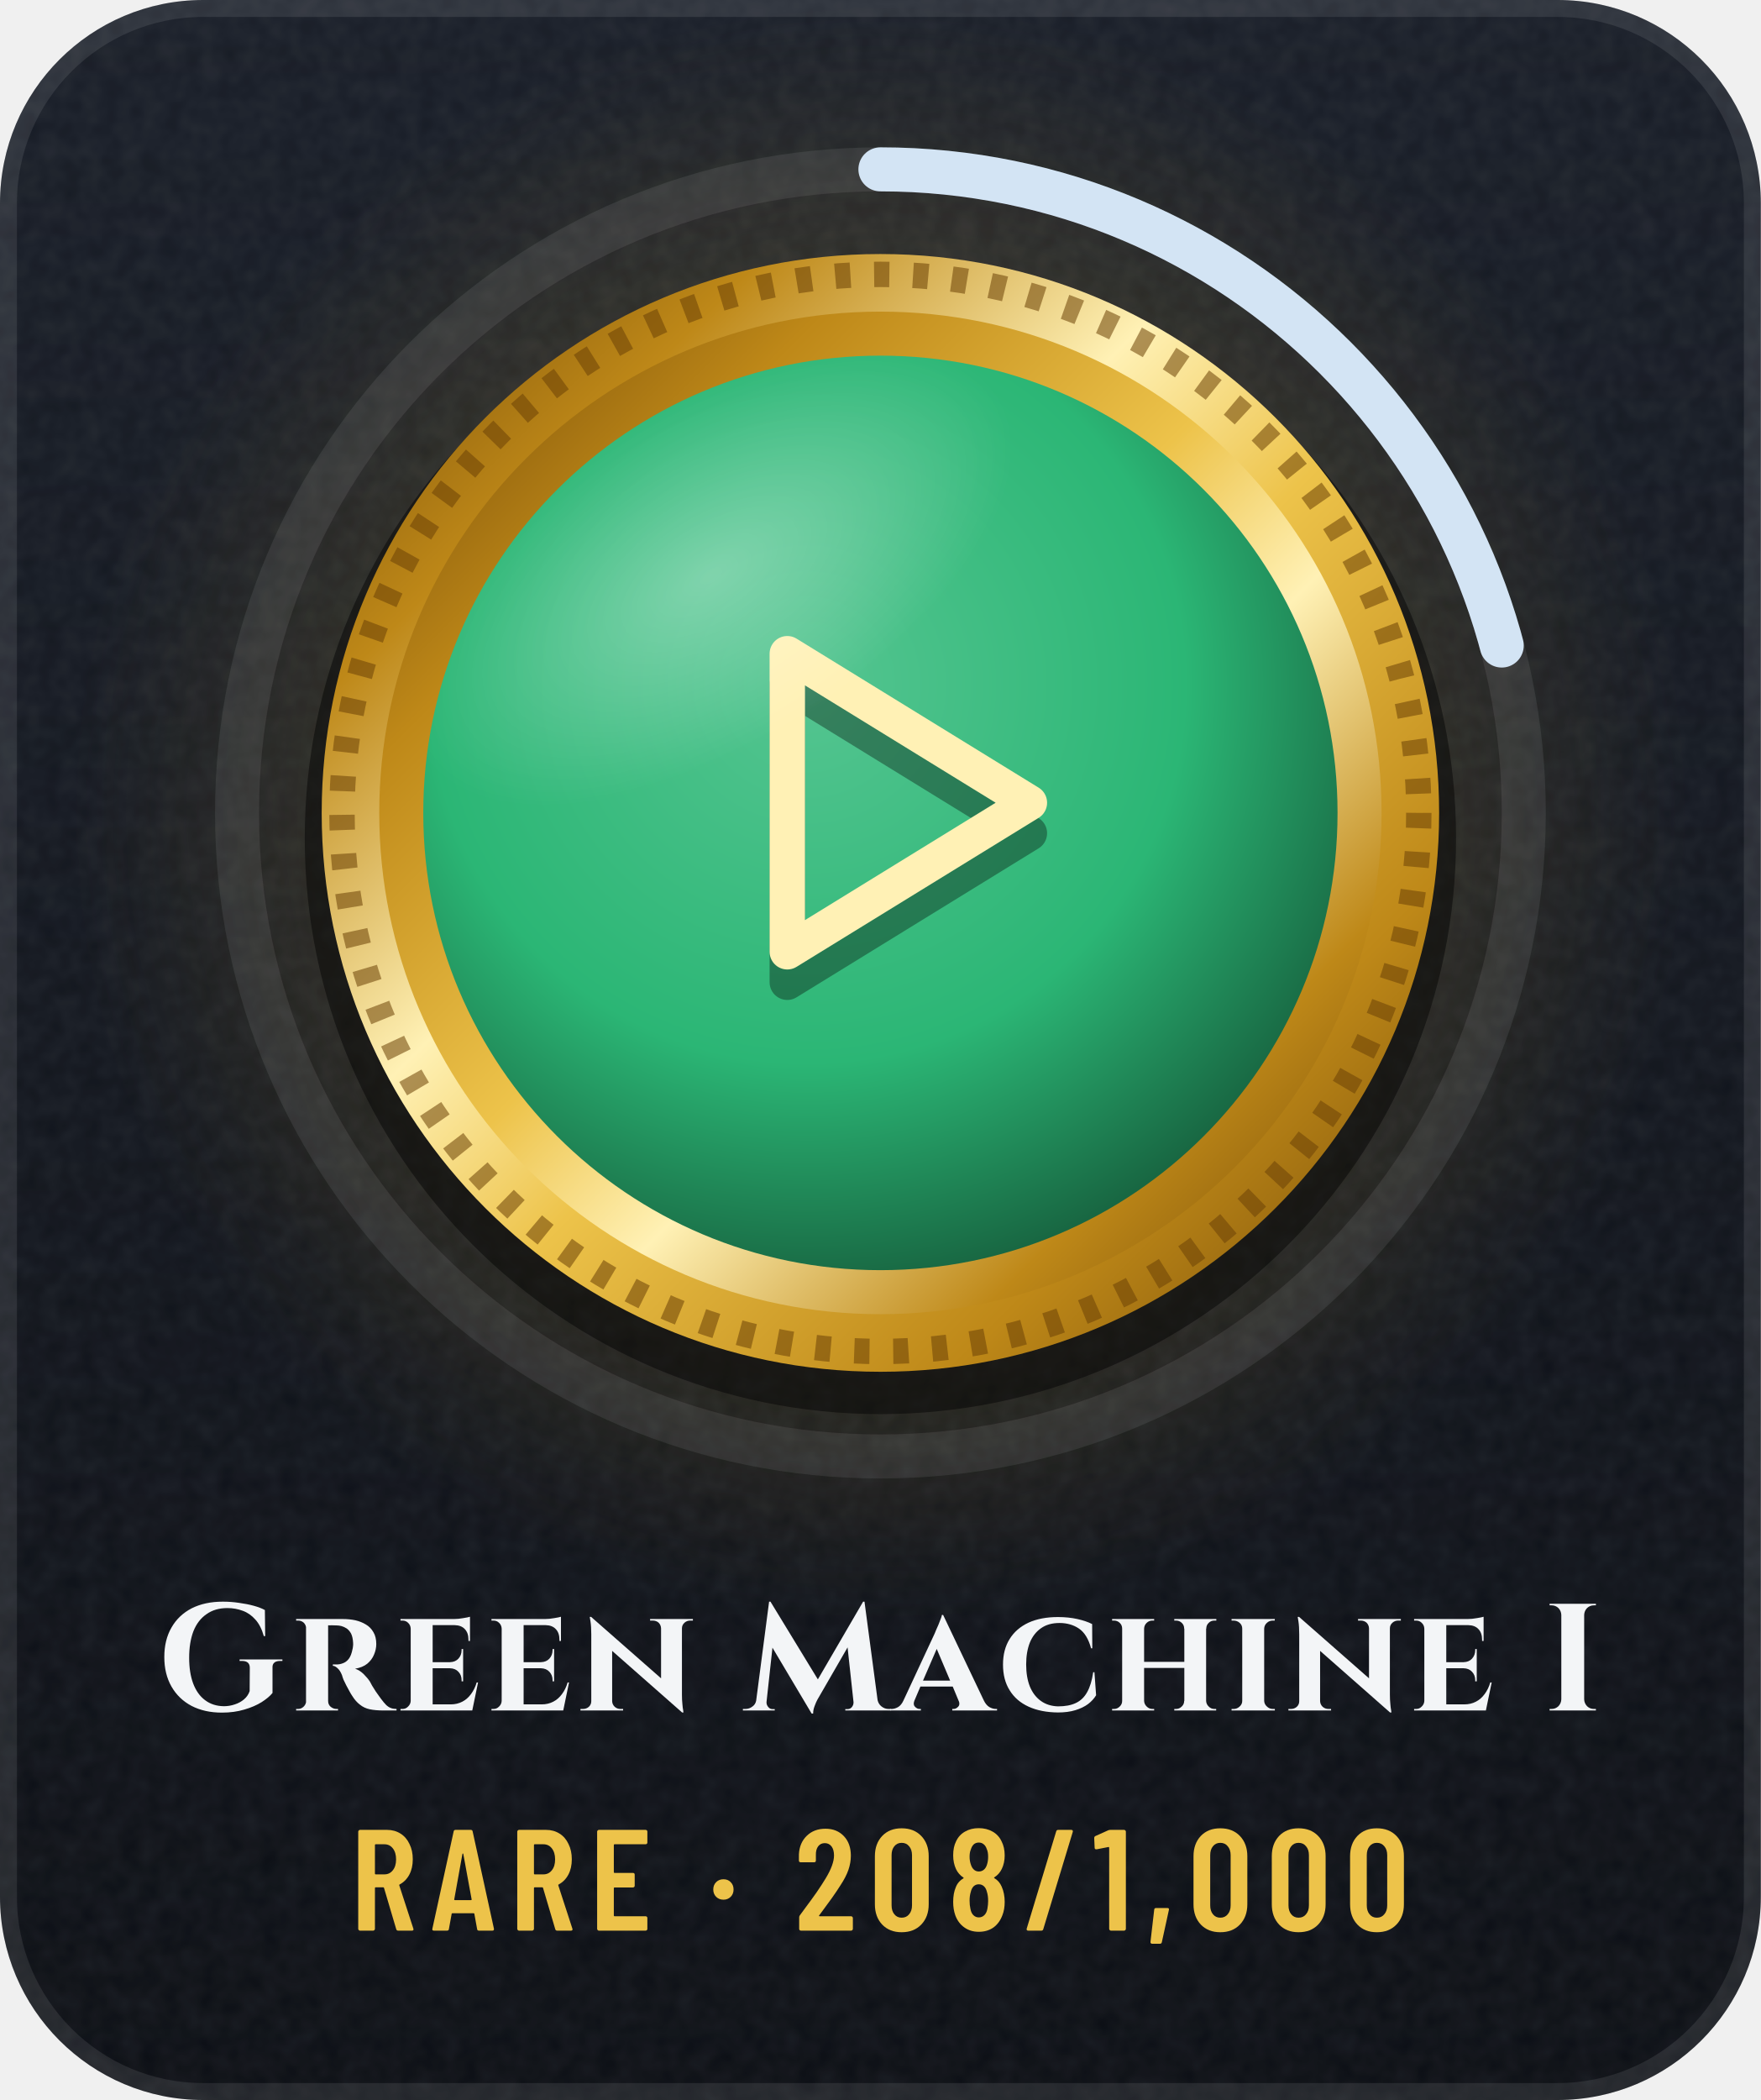
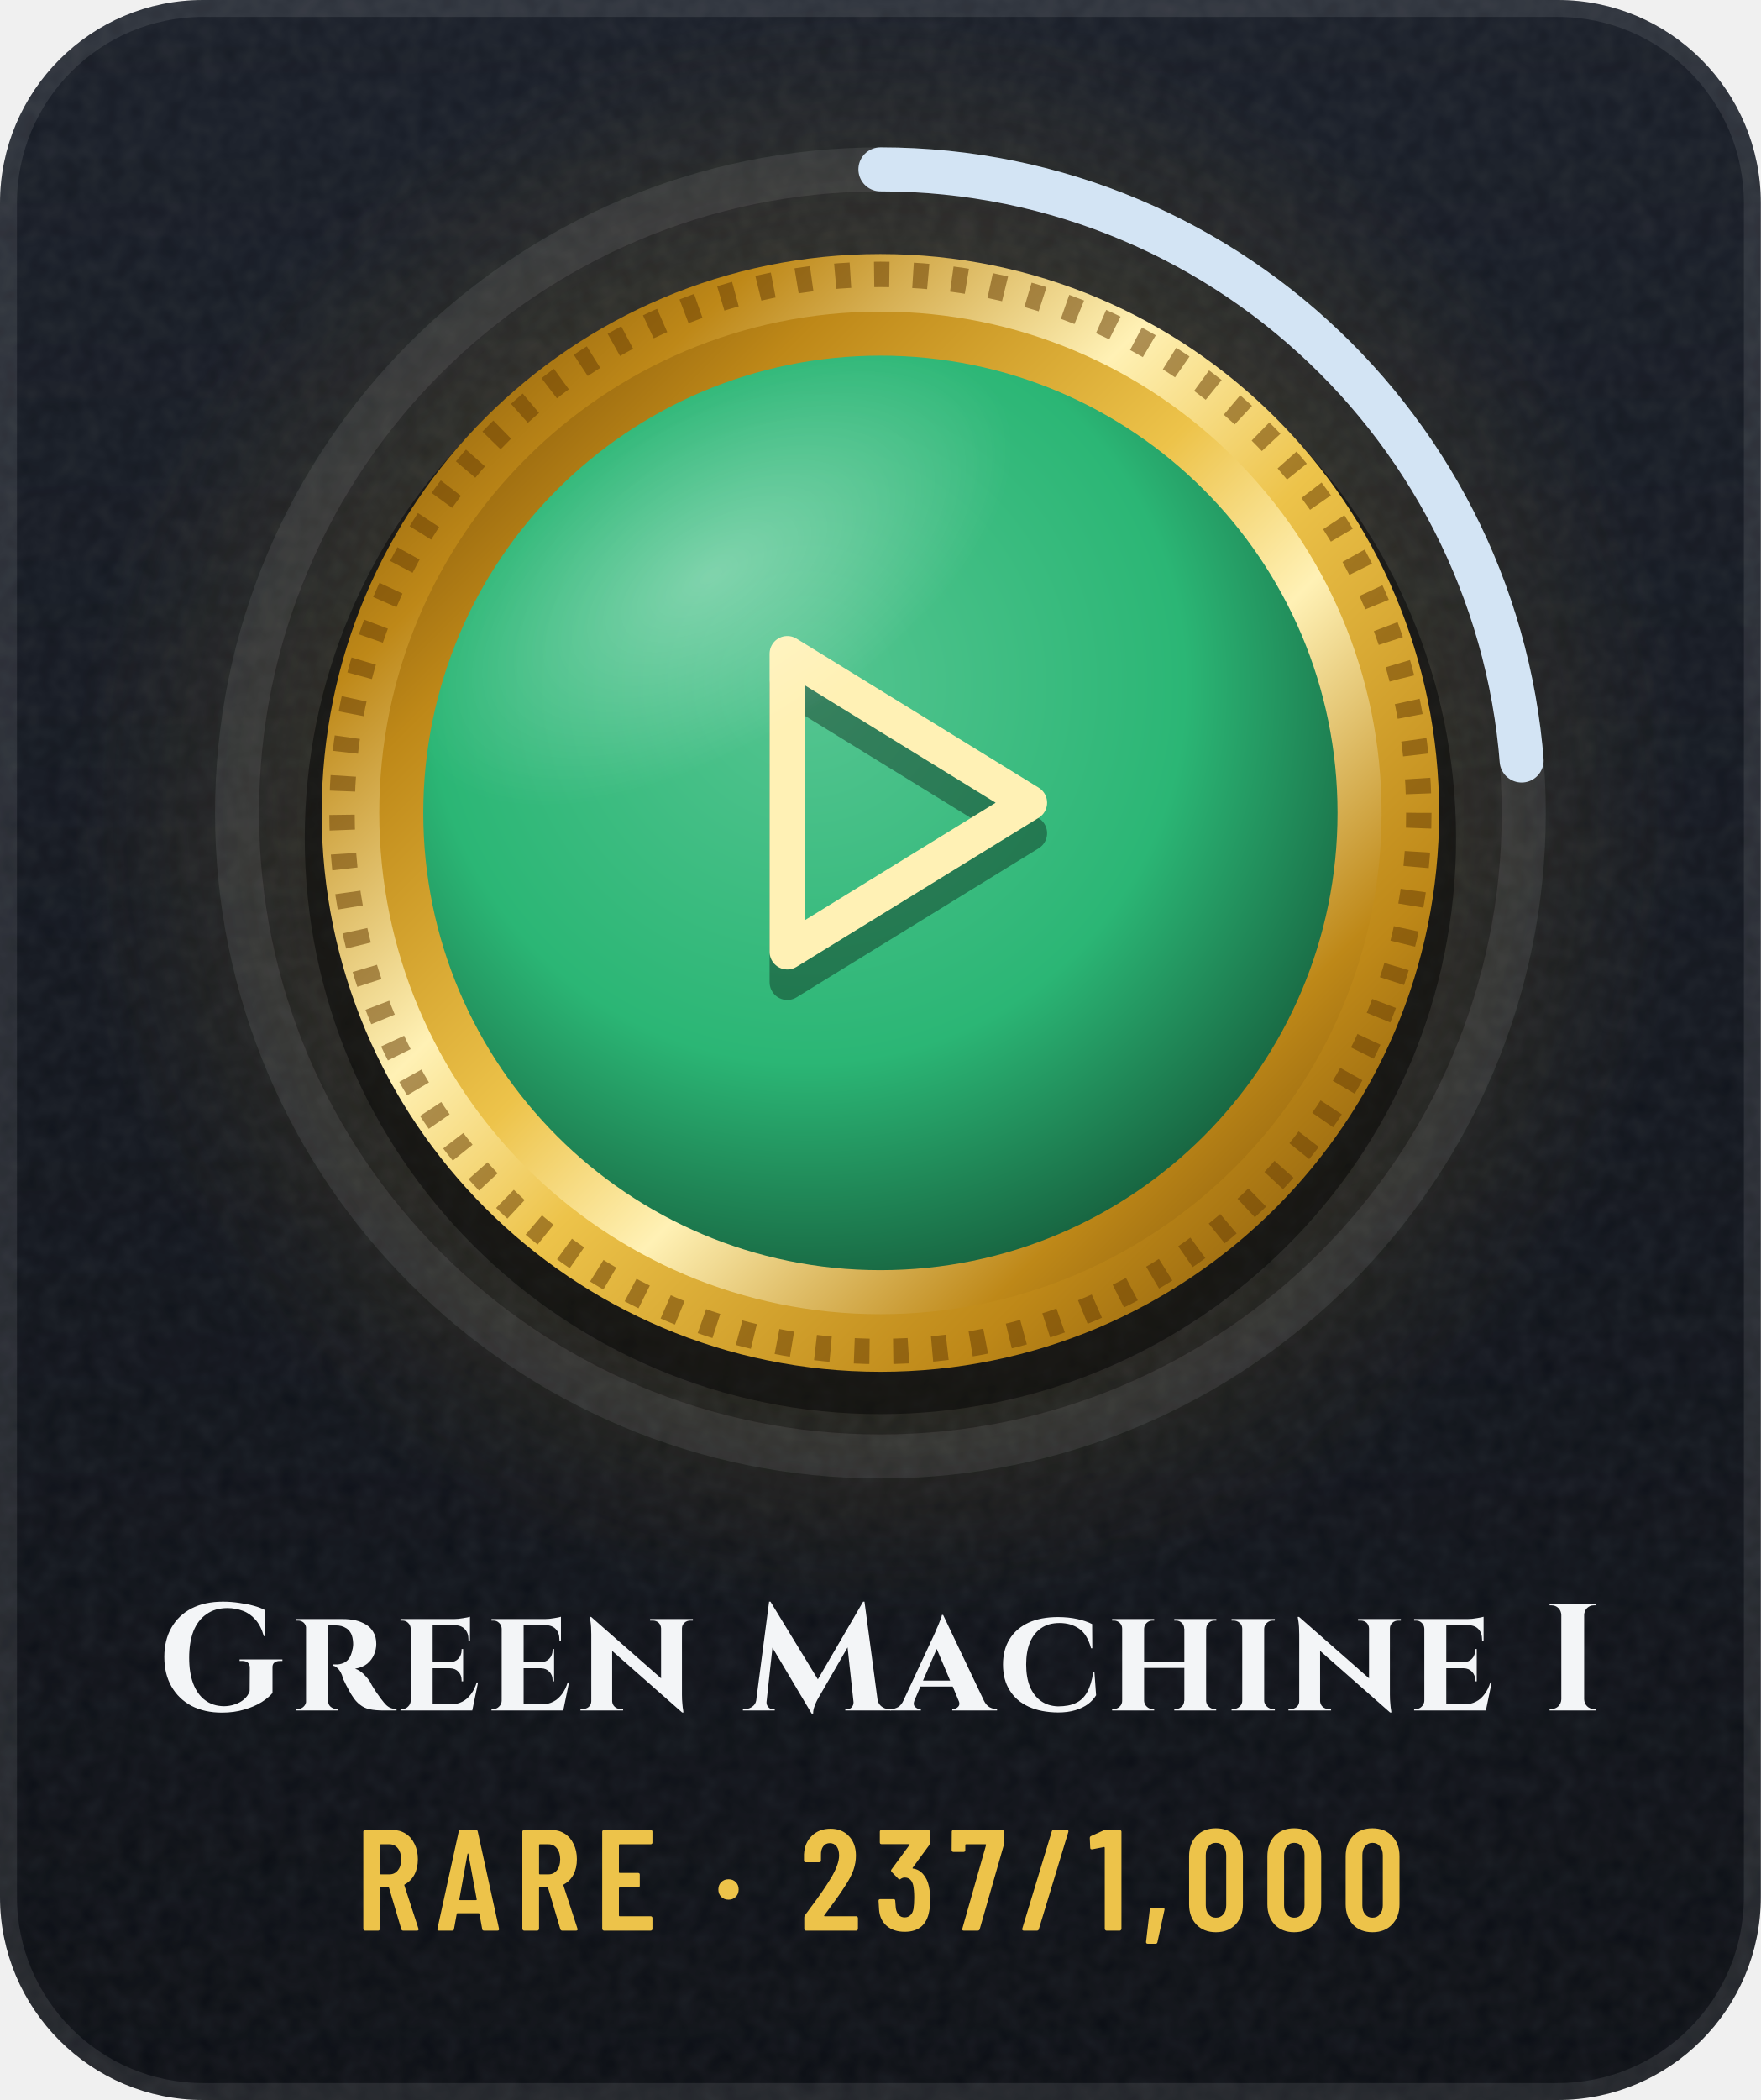
- <svg xmlns="http://www.w3.org/2000/svg" width="104" height="124" viewBox="0 0 104 124" role="img" aria-label="Green Machine I: earned, Rare, 20% to Green Machine II">
+ <svg xmlns="http://www.w3.org/2000/svg" width="104" height="124" viewBox="0 0 104 124" role="img" aria-label="Green Machine I: earned, Rare, 23% to Green Machine II">
  <style>@keyframes tw{0%,100%{opacity:.15;transform:scale(.45)}50%{opacity:1;transform:scale(1)}}.sp{transform-box:fill-box;transform-origin:center;animation:tw 3.4s ease-in-out infinite}@keyframes sh{0%{transform:translateX(-110px)}38%,100%{transform:translateX(200px)}}.sh{animation:sh 6.5s ease-in-out infinite}@keyframes fl{0%,100%{transform:translateY(0)}50%{transform:translateY(-3px)}}.fl{animation:fl 5s ease-in-out infinite}@media (prefers-reduced-motion:reduce){.sp,.fl{animation:none}.sh,.bu{display:none}}</style>
  <defs>
    <linearGradient id="bg" x1="0" y1="0" x2="0" y2="1">
      <stop offset="0" stop-color="#171C26" />
      <stop offset="1" stop-color="#0A0D13" />
    </linearGradient>
    <clipPath id="card">
      <rect width="104" height="124" rx="12" />
    </clipPath>
    <filter id="grain" x="0" y="0" width="100%" height="100%">
      <feTurbulence type="fractalNoise" baseFrequency=".85" numOctaves="2" stitchTiles="stitch" />
      <feColorMatrix values="0 0 0 0 1 0 0 0 0 1 0 0 0 0 1 0 0 0 .07 0" />
    </filter>
    <radialGradient id="glow" cx=".5" cy=".5" r=".5">
      <stop offset="0" stop-color="#EDC34A" stop-opacity="0.34" />
      <stop offset="1" stop-color="#EDC34A" stop-opacity="0" />
    </radialGradient>
    <linearGradient id="mh" x1="0" y1="0" x2="1" y2="0">
      <stop offset="0" stop-color="#6B4306" />
      <stop offset="0.2" stop-color="#BE8818" />
      <stop offset="0.4" stop-color="#FFF1B5" />
      <stop offset="0.54" stop-color="#EDC34A" />
      <stop offset="0.78" stop-color="#BE8818" />
      <stop offset="1" stop-color="#6B4306" />
    </linearGradient>
    <linearGradient id="md" x1="0" y1="0" x2="1" y2="1">
      <stop offset="0" stop-color="#6B4306" />
      <stop offset="0.2" stop-color="#BE8818" />
      <stop offset="0.4" stop-color="#FFF1B5" />
      <stop offset="0.54" stop-color="#EDC34A" />
      <stop offset="0.78" stop-color="#BE8818" />
      <stop offset="1" stop-color="#6B4306" />
    </linearGradient>
    <linearGradient id="mdr" x1="1" y1="1" x2="0" y2="0">
      <stop offset="0" stop-color="#6B4306" />
      <stop offset="0.2" stop-color="#BE8818" />
      <stop offset="0.4" stop-color="#FFF1B5" />
      <stop offset="0.54" stop-color="#EDC34A" />
      <stop offset="0.78" stop-color="#BE8818" />
      <stop offset="1" stop-color="#6B4306" />
    </linearGradient>
    <linearGradient id="dia" x1="0" y1="0" x2="1" y2="0">
      <stop offset="0" stop-color="#6CCBFF" />
      <stop offset=".5" stop-color="#C4B2FF" />
      <stop offset="1" stop-color="#F29BDD" />
    </linearGradient>
    <linearGradient id="pb" x1="0" y1="0" x2="1" y2="0">
      <stop offset="0" stop-color="#8FA6C0" />
      <stop offset="1" stop-color="#FFFFFF" />
    </linearGradient>
    <linearGradient id="shg" x1="0" y1="0" x2="1" y2="0">
      <stop offset="0" stop-color="#FFFFFF" stop-opacity="0" />
      <stop offset=".5" stop-color="#FFFFFF" stop-opacity=".6" />
      <stop offset="1" stop-color="#FFFFFF" stop-opacity="0" />
    </linearGradient>
    <radialGradient id="en" cx=".42" cy=".36" r=".75">
      <stop offset="0" stop-color="#55C591" />
      <stop offset=".55" stop-color="#2BB675" />
      <stop offset="1" stop-color="#11492F" />
    </radialGradient>
    <linearGradient id="ig" gradientUnits="userSpaceOnUse" x1="0" y1="34" x2="0" y2="62">
      <stop offset="0" stop-color="#FFF1B5" />
      <stop offset="1" stop-color="#EDC34A" />
    </linearGradient>
    <radialGradient id="gl" cx=".5" cy=".5" r=".5">
      <stop offset="0" stop-color="#FFFFFF" stop-opacity=".45" />
      <stop offset="1" stop-color="#FFFFFF" stop-opacity="0" />
    </radialGradient>
    <clipPath id="fc">
      <circle cx="52" cy="48" r="27" />
    </clipPath>
  </defs>
  <g clip-path="url(#card)">
    <rect width="104" height="124" fill="url(#bg)" />
    <rect width="104" height="124" filter="url(#grain)" />
  </g>
  <rect x=".5" y=".5" width="103" height="123" rx="11.5" fill="none" stroke="#FFFFFF" stroke-opacity=".09" />
  <circle cx="52" cy="48" r="48" fill="url(#glow)" />
  <circle cx="52" cy="48" r="38" fill="none" stroke="#FFFFFF" stroke-opacity=".08" stroke-width="2.6" />
-   <circle cx="52" cy="48" r="38" fill="none" stroke="#D3E4F4" stroke-width="2.6" stroke-linecap="round" stroke-dasharray="49.7 238.8" transform="rotate(-90 52 48)" />
+   <circle cx="52" cy="48" r="38" fill="none" stroke="#D3E4F4" stroke-width="2.6" stroke-linecap="round" stroke-dasharray="56.6 238.8" transform="rotate(-90 52 48)" />
  <circle cx="52" cy="49.5" r="34" fill="#000000" fill-opacity=".45" />
  <circle cx="52" cy="48" r="33" fill="url(#md)" />
  <circle cx="52" cy="48" r="31.8" fill="none" stroke="#6B4306" stroke-opacity=".55" stroke-width="1.5" stroke-dasharray=".9 1.4" />
  <circle cx="52" cy="48" r="29.6" fill="url(#mdr)" />
  <circle cx="52" cy="48" r="27" fill="url(#en)" />
  <g transform="translate(38.8 36) scale(1.1)" fill="none" stroke="#000000" stroke-width="1.9" stroke-linecap="round" stroke-linejoin="round" stroke-opacity=".35">
    <path d="M7 4l13 8-13 8z" />
  </g>
  <g transform="translate(38.8 34.2) scale(1.1)" fill="none" stroke="url(#ig)" stroke-width="1.9" stroke-linecap="round" stroke-linejoin="round">
    <path d="M7 4l13 8-13 8z" />
  </g>
  <g clip-path="url(#fc)">
    <ellipse cx="42" cy="34" rx="20" ry="10" transform="rotate(-32 42 34)" fill="url(#gl)" opacity=".7" />
    <g transform="skewX(-18)">
      <rect class="sh" x="10" y="10" width="12" height="80" fill="url(#shg)" opacity=".6" />
    </g>
  </g>
  <g transform="translate(9.3 101) scale(0.009 -0.009)" fill="#F3F5F7">
    <use href="#s71" x="0" />
    <use href="#s114" x="869" />
    <use href="#s101" x="1561" />
    <use href="#s101" x="2158" />
    <use href="#s110" x="2755" />
    <use href="#s77" x="3851" />
    <use href="#s97" x="4837" />
    <use href="#s99" x="5515" />
    <use href="#s104" x="6231" />
    <use href="#s105" x="7015" />
    <use href="#s110" x="7401" />
    <use href="#s101" x="8213" />
    <use href="#s73" x="9094" />
  </g>
-   <g transform="translate(20.7 114) scale(0.0085 -0.0085)" fill="#EDC34A">
+   <g transform="translate(21 114) scale(0.0085 -0.0085)" fill="#EDC34A">
    <use href="#m82" x="0" />
    <use href="#m65" x="555" />
    <use href="#m82" x="1105" />
    <use href="#m69" x="1660" />
    <use href="#m183" x="2484" />
    <use href="#m50" x="3087" />
-     <use href="#m48" x="3606" />
-     <use href="#m56" x="4150" />
-     <use href="#m47" x="4678" />
-     <use href="#m49" x="5158" />
-     <use href="#m44" x="5526" />
-     <use href="#m48" x="5820" />
-     <use href="#m48" x="6364" />
-     <use href="#m48" x="6908" />
+     <use href="#m51" x="3606" />
+     <use href="#m55" x="4126" />
+     <use href="#m47" x="4612" />
+     <use href="#m49" x="5092" />
+     <use href="#m44" x="5460" />
+     <use href="#m48" x="5754" />
+     <use href="#m48" x="6298" />
+     <use href="#m48" x="6842" />
  </g>
  <defs>
    <path id="m44" d="M33 -78 59 146Q60 157 71 157H151Q164 157 161 144L112 -80Q110 -91 99 -91H45Q39 -91 36 -88Q32 -84 33 -78Z" />
    <path id="m47" d="M21 14 226 690Q229 700 239 700H331Q337 700 340 696Q343 692 341 686L136 10Q133 0 123 0H31Q25 0 22 4Q19 8 21 14Z" />
    <path id="m48" d="M38 183V517Q38 604 89 658Q140 711 224 711Q309 711 360 658Q412 604 412 517V183Q412 96 360 42Q309 -11 224 -11Q140 -11 89 42Q38 96 38 183ZM296 176V524Q296 563 276 586Q257 610 224 610Q192 610 173 586Q154 563 154 524V176Q154 137 173 114Q192 90 224 90Q257 90 276 114Q296 137 296 176Z" />
    <path id="m49" d="M122 700H218Q223 700 226 696Q230 693 230 688V12Q230 7 226 4Q223 0 218 0H126Q121 0 118 4Q114 7 114 12V576Q114 578 112 580Q111 582 109 581L27 565H24Q13 565 13 576L10 643Q10 653 18 657L107 697Q114 700 122 700Z" />
    <path id="m50" d="M173 100H392Q397 100 400 96Q404 93 404 88V12Q404 7 400 4Q397 0 392 0H43Q38 0 34 4Q31 7 31 12V92Q31 101 36 107L75 160Q114 212 152 266Q189 320 215 363Q273 459 273 522Q273 562 256 585Q238 608 209 608Q180 608 163 586Q146 563 147 526V487Q147 482 144 478Q140 475 135 475H41Q36 475 32 478Q29 482 29 487V530Q33 610 84 659Q134 708 214 708Q293 708 342 656Q390 605 390 521Q390 471 373 422Q356 373 319 317Q294 277 260 229Q225 181 214 166Q184 126 170 106Q168 104 169 102Q170 100 173 100Z" />
-     <path id="m56" d="M325 364Q358 345 375 306Q396 259 396 200Q396 147 380 107Q360 53 318 22Q275 -8 216 -8Q158 -8 116 22Q73 52 53 106Q38 148 38 200Q38 259 56 301Q71 341 109 363Q113 366 109 369Q76 390 58 427Q38 470 38 523Q38 581 58 620Q78 664 120 688Q161 712 216 712Q270 712 312 688Q353 665 374 621Q396 579 396 523Q396 471 376 429Q358 392 325 371Q319 367 325 364ZM159 559Q152 541 152 513Q152 483 162 456Q169 435 183 423Q197 411 216 411Q237 411 252 424Q266 436 273 459Q281 483 281 513Q281 547 271 568Q264 589 250 600Q236 612 216 612Q198 612 184 602Q171 591 164 573ZM281 206Q281 244 272 271Q266 295 252 308Q237 322 216 322Q195 322 180 308Q166 294 160 268Q152 242 152 208Q152 177 158 151Q163 123 178 108Q194 92 216 92Q239 92 255 108Q271 124 276 153Q281 180 281 206Z" />
+     <path id="m51" d="M387 218Q387 169 380 134Q368 66 326 29Q283 -8 210 -8Q134 -8 86 32Q38 73 32 143Q30 165 28 207Q28 219 40 219H132Q144 219 144 207Q146 173 148 156Q153 125 169 108Q185 92 210 92Q234 92 250 108Q266 123 271 152Q276 182 276 230Q276 281 269 315Q263 341 248 355Q233 369 210 369Q195 369 183 360Q177 356 174 356Q172 356 166 360L119 408Q115 412 115 417Q115 421 118 425L243 595Q245 597 244 599Q242 601 239 601H49Q44 601 40 604Q37 608 37 613V688Q37 693 40 696Q44 700 49 700H373Q378 700 382 696Q385 693 385 688V609Q385 602 380 594L266 438Q262 432 268 431Q309 426 338 392Q368 358 378 307Q387 267 387 218Z" />
+     <path id="m55" d="M90 13 255 594Q257 600 251 600H116Q111 600 111 595V559Q111 554 108 550Q104 547 99 547H28Q23 547 20 550Q16 554 16 559L17 688Q17 693 20 696Q24 700 29 700H368Q373 700 376 696Q380 693 380 688V607Q380 603 378 593L211 10Q208 0 197 0H100Q87 0 90 13Z" />
    <path id="m65" d="M325 11 306 116Q306 121 300 121H154Q148 121 148 116L129 11Q128 0 116 0H25Q11 0 14 13L162 689Q164 700 175 700H281Q292 700 294 689L442 13V9Q442 0 431 0H338Q326 0 325 11ZM171 212H282Q288 212 287 217L229 533Q228 536 226 536Q224 536 223 533L166 217Q165 212 171 212Z" />
    <path id="m69" d="M391 600H175Q170 600 170 595V406Q170 401 175 401H303Q308 401 312 398Q315 394 315 389V312Q315 307 312 304Q308 300 303 300H175Q170 300 170 295V105Q170 100 175 100H391Q396 100 400 96Q403 93 403 88V12Q403 7 400 4Q396 0 391 0H66Q61 0 58 4Q54 7 54 12V688Q54 693 58 696Q61 700 66 700H391Q396 700 400 696Q403 693 403 688V612Q403 607 400 604Q396 600 391 600Z" />
    <path id="m82" d="M318 10 233 297Q231 301 228 301H175Q170 301 170 296V12Q170 7 166 4Q163 0 158 0H66Q61 0 58 4Q54 7 54 12V688Q54 693 58 696Q61 700 66 700H254Q307 700 348 674Q388 649 410 602Q433 556 433 496Q433 434 409 389Q385 344 342 321Q338 320 339 315L437 14Q438 12 438 9Q438 0 427 0H331Q321 0 318 10ZM170 595V396Q170 391 175 391H236Q272 391 294 419Q317 447 317 495Q317 543 294 572Q272 600 236 600H175Q170 600 170 595Z" />
    <path id="m183" d="M37 286Q37 317 57 337Q77 357 108 357Q139 357 158 337Q178 317 178 286Q178 255 158 235Q138 215 108 215Q77 215 57 235Q37 255 37 286Z" />
    <path id="s71" d="M755 280V115Q731 85 684 55Q636 25 570 6Q504 -14 423 -14Q309 -14 224 30Q139 75 92 157Q45 239 45 351Q45 463 92 544Q138 625 224 670Q311 714 429 714Q484 714 536 706Q588 699 632 687Q676 675 705 659L707 488H698Q679 556 643 596Q607 637 560 654Q512 672 459 672Q378 672 322 632Q265 593 236 520Q208 447 208 345Q208 249 234 178Q261 106 312 68Q363 29 436 28Q473 28 508 40Q542 51 568 73Q594 95 605 127L606 280Q606 325 555 325H539V335H820V325H805Q775 325 763 310Q754 299 755 280Z" />
    <path id="s73" d="M119 73V627Q118 653 100 672Q81 690 55 690H42V700H346V690H333Q307 690 288 672Q270 653 269 627V73Q270 47 288 28Q307 10 333 10H346V0H42V10H55Q81 10 100 28Q118 47 119 73Z" />
    <path id="s77" d="M780 714H789L875 68Q881 42 900 27Q921 10 947 10H963V0H663V9H678Q695 9 706 22Q717 36 717 52V55L678 414L491 90L481 73Q471 55 462 30Q452 5 452 -20H442L185 412L146 55V52Q146 36 158 22Q169 9 185 9H200V0H-9V10H7Q34 10 55 27Q73 40 78 64L163 714H172L483 204Z" />
    <path id="s97" d="M319 627 586 66Q601 35 623 22Q645 10 665 10H673V0H379V10H387Q404 10 418 25Q429 36 424 56L382 157H170L130 63Q121 38 134 25Q148 10 165 10H173V0H-27V10H-19Q1 10 23 22Q45 35 59 66L264 506Q266 512 273 528Q280 543 288 562Q296 582 303 600Q310 617 311 627ZM187 196H365L277 404Z" />
    <path id="s99" d="M634 251 645 100Q626 68 592 42Q558 17 509 2Q460 -13 395 -13Q283 -12 202 25Q121 62 78 132Q34 201 34 301Q34 399 77 468Q120 538 201 576Q282 613 395 613Q463 613 522 600Q580 587 619 567L620 408H612Q587 500 533 537Q479 574 405 574Q332 574 284 540Q235 506 210 445Q186 384 186 302Q186 219 210 158Q235 97 282 63Q329 29 395 27Q466 27 512 49Q559 71 586 120Q614 169 626 251Z" />
    <path id="s101" d="M543 184 505 0H34V10H47Q69 10 84 26Q100 41 101 63V537Q100 560 84 575Q69 590 47 590H34V600H385Q414 600 446 606Q478 611 490 615V456H480V465Q480 509 456 534Q433 559 389 560H245V317H359Q394 318 414 340Q435 363 435 396V403H445V191H435V199Q435 232 414 254Q394 276 359 277H245V40H363Q406 40 440 58Q473 75 497 108Q521 140 534 184Z" />
    <path id="s104" d="M100 63V537Q100 560 84 575Q68 590 46 590H34V600H310V590H299Q277 590 261 575Q245 560 244 537V319H508V537H507Q507 560 491 575Q475 590 453 590H442V600H718V590H706Q683 590 668 575Q652 560 652 537H651V63Q652 41 668 26Q683 10 706 10H717V0H442V10H453Q475 10 491 26Q507 41 507 63H508V279H244V63Q245 41 261 26Q277 10 299 10H310V0H34V10H46Q68 10 84 26Q100 41 100 63Z" />
    <path id="s105" d="M104 63V537Q104 560 87 575Q70 590 46 590H34V600H318L317 590H306Q282 590 266 575Q249 560 248 537V63Q249 41 266 26Q282 10 306 10H318V0H34V10H47Q70 10 87 26Q104 41 104 63Z" />
    <path id="s110" d="M91 614 550 211V539Q549 561 534 576Q518 590 495 590H478V600H759V590H742Q720 590 704 576Q687 561 687 539V104Q687 69 690 42Q692 16 695 2L697 -13H688L229 391V61Q230 39 246 24Q262 10 284 10H301V0H21V10H37Q60 10 76 24Q92 39 92 61V500Q92 551 87 583L82 614Z" />
    <path id="s114" d="M106 0H41V10H53Q75 10 91 26Q103 38 106 54V547Q103 564 91 576Q75 590 54 590H41V600H349Q390 600 429 592Q468 583 499 564Q530 546 548 514Q567 483 567 436Q567 401 552 366Q538 332 508 307Q477 282 428 274Q457 265 484 239Q510 213 525 190Q529 182 539 164Q549 147 564 124Q580 102 597 78Q617 51 632 36Q647 22 663 16Q679 10 700 10V0H616Q562 0 524 8Q487 16 460 38Q432 59 409 96Q400 109 390 128Q380 146 370 165Q360 184 352 202Q345 220 342 232Q329 264 312 278Q296 293 282 293V302H307Q328 302 348 310Q369 317 386 338Q403 360 411 402Q413 408 414 419Q416 430 415 444Q413 481 402 504Q390 526 373 538Q356 549 338 554Q321 558 308 558Q289 559 274 559Q259 558 251 559V63Q251 38 268 24Q286 10 306 10H316V0Z" />
  </defs>
</svg>
